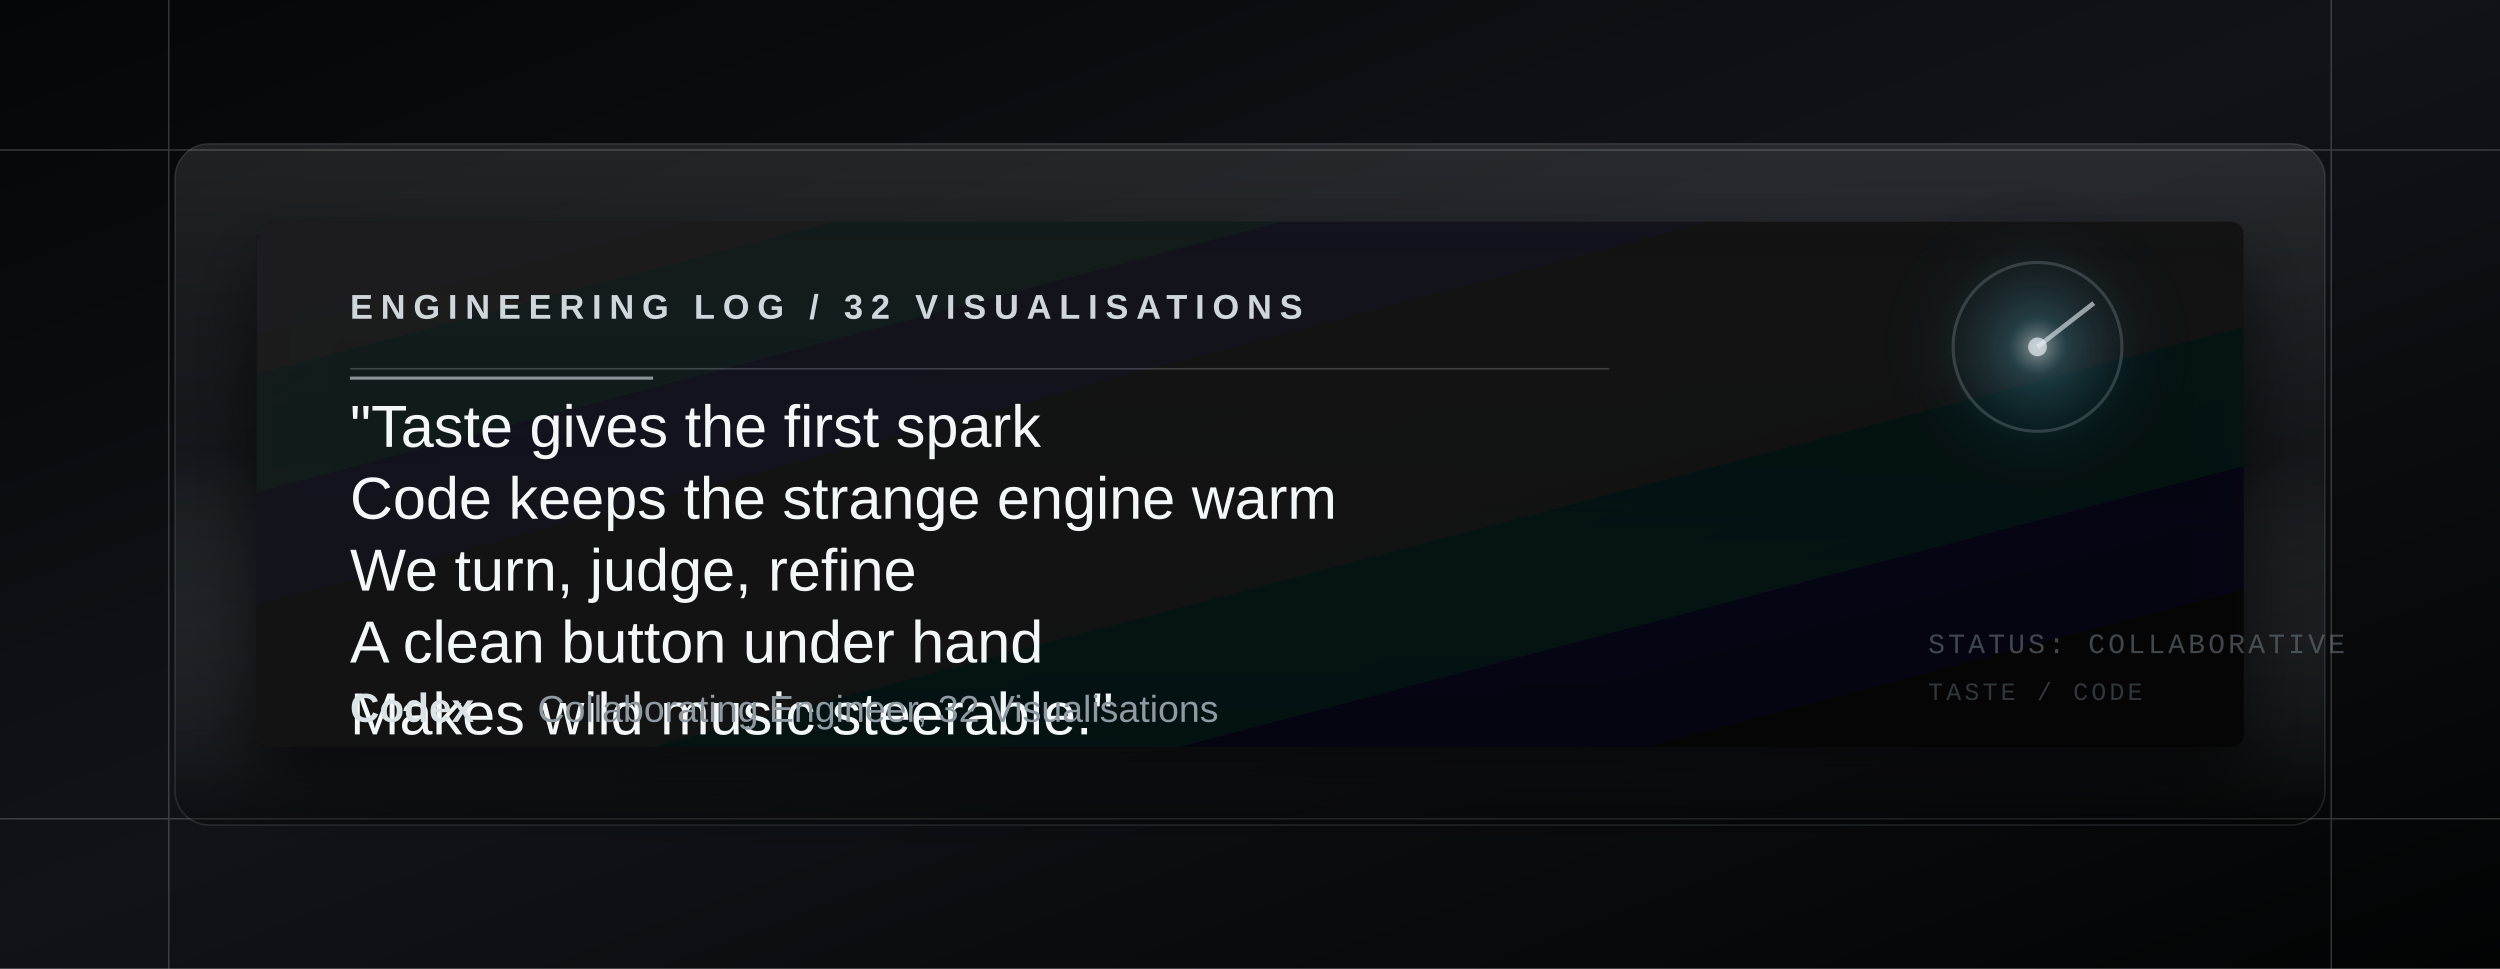
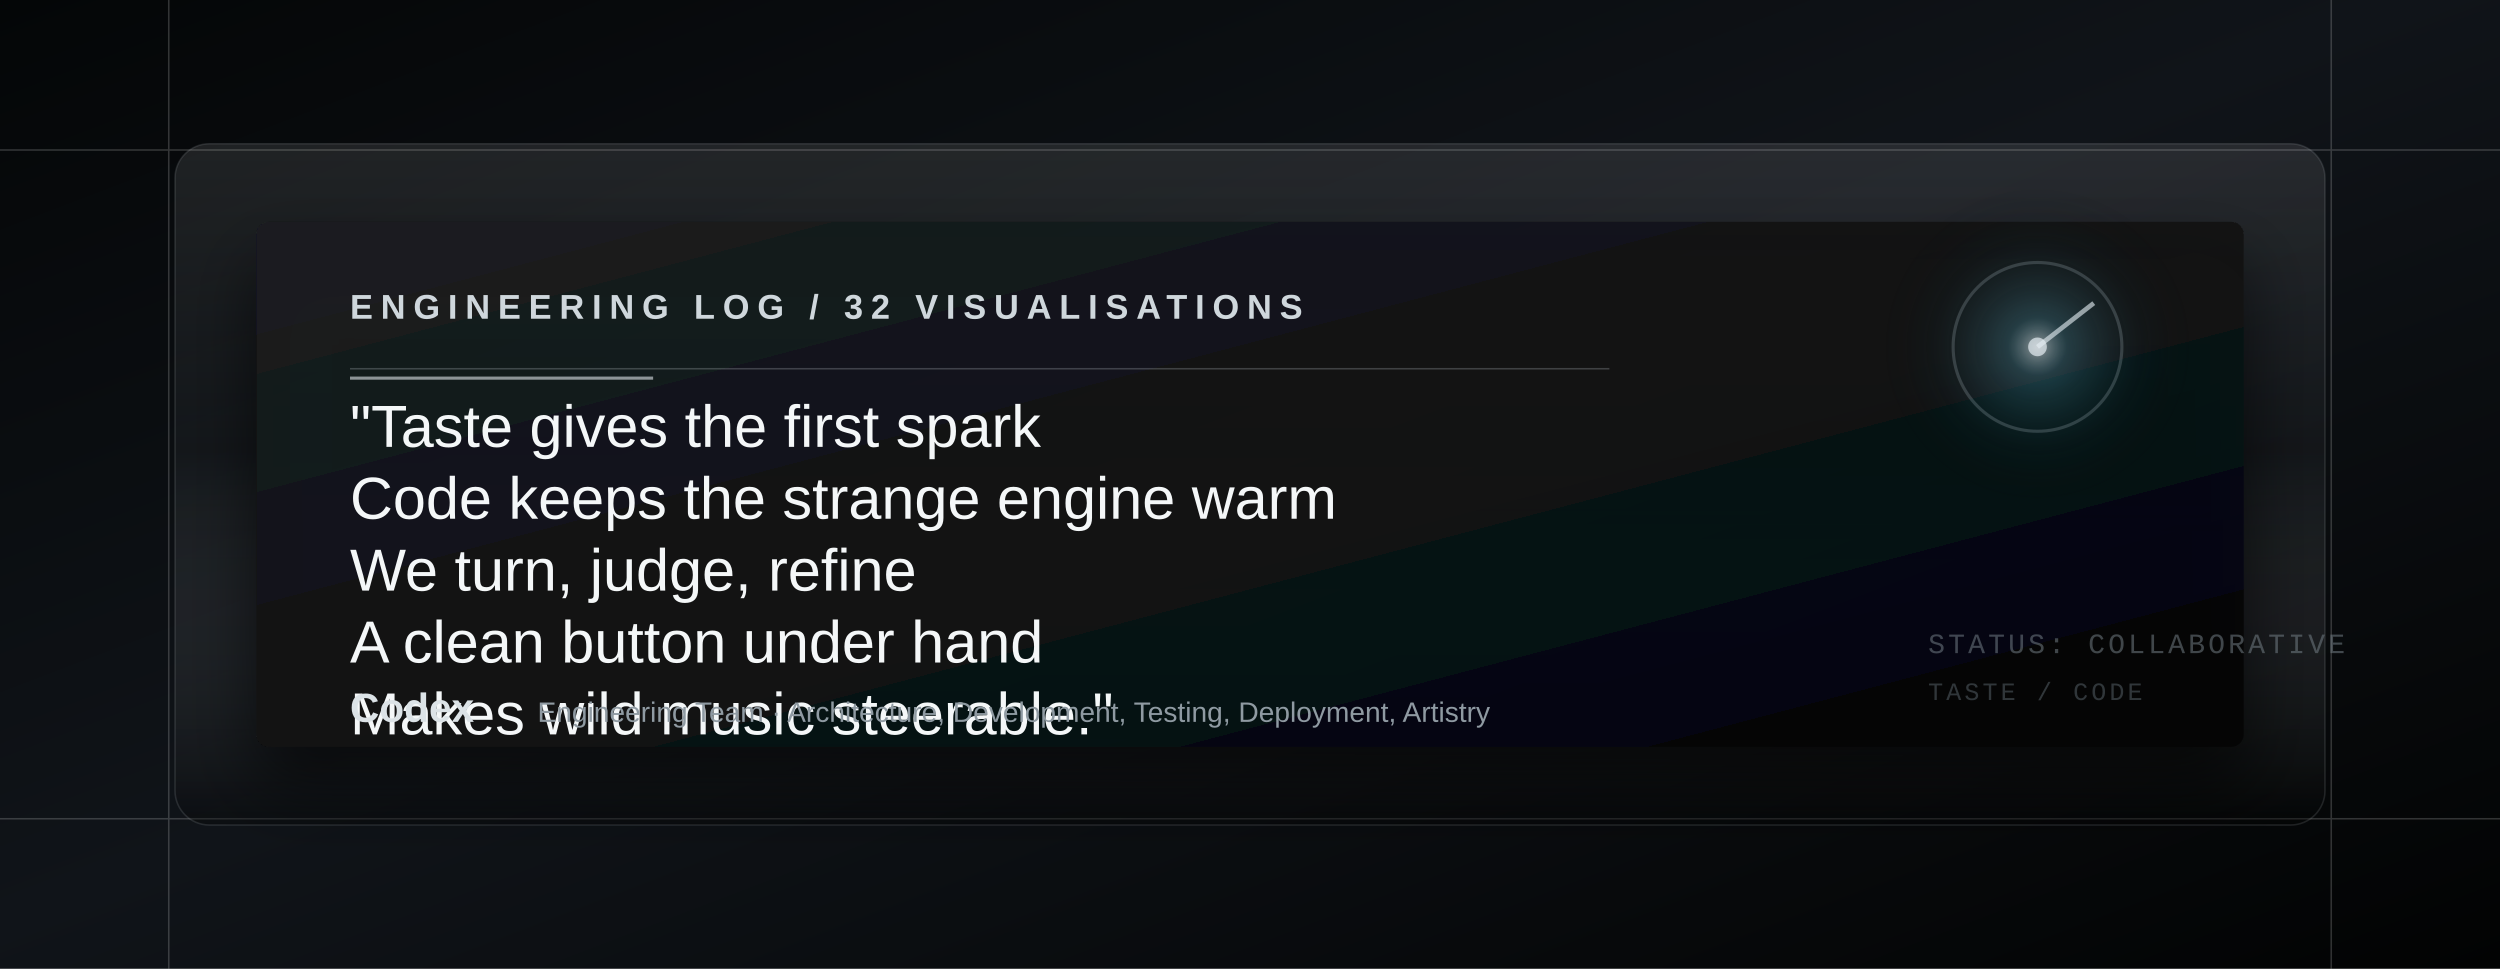
<svg xmlns="http://www.w3.org/2000/svg" width="1600" height="620" viewBox="0 0 1600 620" role="img" aria-labelledby="title desc">
  <defs>
    <linearGradient id="space" x1="0" y1="0" x2="1" y2="1">
      <stop offset="0" stop-color="#040607" />
      <stop offset="0.48" stop-color="#101419" />
      <stop offset="1" stop-color="#020303" />
    </linearGradient>
    <linearGradient id="glass" x1="0" y1="0" x2="0" y2="1">
      <stop offset="0" stop-color="#ffffff" stop-opacity="0.1" />
      <stop offset="0.45" stop-color="#d3dce2" stop-opacity="0.045" />
      <stop offset="1" stop-color="#000000" stop-opacity="0.32" />
    </linearGradient>
    <linearGradient id="smoke" x1="0" y1="0" x2="1" y2="1">
      <stop offset="0" stop-color="#15191d" stop-opacity="0.96" />
      <stop offset="0.5" stop-color="#080a0d" stop-opacity="0.95" />
      <stop offset="1" stop-color="#020304" stop-opacity="0.98" />
    </linearGradient>
    <radialGradient id="instrument" cx="50%" cy="50%" r="50%">
      <stop offset="0" stop-color="#f0fbff" stop-opacity="0.78" />
      <stop offset="0.18" stop-color="#4e9eb5" stop-opacity="0.42" />
      <stop offset="0.62" stop-color="#12303a" stop-opacity="0.22" />
      <stop offset="1" stop-color="#000000" stop-opacity="0" />
    </radialGradient>
    <filter id="panelShadow" x="-15%" y="-20%" width="130%" height="150%">
      <feDropShadow dx="0" dy="26" stdDeviation="22" flood-color="#000000" flood-opacity="0.62" />
    </filter>
  </defs>
  <rect width="1600" height="620" fill="url(#space)" />
  <g opacity="0.18">
    <path d="M0 96 H1600" stroke="#ffffff" stroke-width="1" />
    <path d="M0 524 H1600" stroke="#ffffff" stroke-width="1" />
    <path d="M108 0 V620" stroke="#ffffff" stroke-width="1" />
    <path d="M1492 0 V620" stroke="#ffffff" stroke-width="1" />
  </g>
  <rect x="112" y="92" width="1376" height="436" rx="22" fill="url(#glass)" stroke="#c8d0d6" stroke-opacity="0.14" />
  <rect x="164" y="142" width="1272" height="336" rx="8" fill="url(#smoke)" filter="url(#panelShadow)" />
  <rect x="164" y="142" width="1272" height="336" rx="8" fill="#ffffff" opacity="0.022" />
  <circle cx="1304" cy="222" r="104" fill="url(#instrument)" opacity="0.72" />
  <circle cx="1304" cy="222" r="54" fill="none" stroke="#b9c5cc" stroke-opacity="0.22" stroke-width="2" />
  <path d="M1304 222 L1340 194" stroke="#e4edf2" stroke-opacity="0.62" stroke-width="3" />
  <circle cx="1304" cy="222" r="6" fill="#e4edf2" opacity="0.7" />
  <text x="224" y="204" fill="#cfd7dc" font-family="Segoe UI, Arial, sans-serif" font-size="22" font-weight="600" letter-spacing="5">
    ENGINEERING LOG / 32 VISUALISATIONS
  </text>
  <line x1="224" y1="236" x2="1030" y2="236" stroke="#cfd7dc" stroke-opacity="0.24" />
  <line x1="224" y1="242" x2="418" y2="242" stroke="#e6edf2" stroke-opacity="0.58" stroke-width="2" />
  <text x="224" y="286" fill="#f4f7f8" font-family="Segoe UI, Arial, sans-serif" font-size="38" font-weight="500">
    <tspan x="224" dy="0">"Taste gives the first spark</tspan>
    <tspan x="224" dy="46">Code keeps the strange engine warm</tspan>
    <tspan x="224" dy="46">We turn, judge, refine</tspan>
    <tspan x="224" dy="46">A clean button under hand</tspan>
    <tspan x="224" dy="46">Makes wild music steerable."</tspan>
  </text>
  <text x="224" y="462" fill="#dce3e7" font-family="Segoe UI, Arial, sans-serif" font-size="26" font-weight="700">
    Codex
  </text>
-   <text x="344" y="462" fill="#8f9aa2" font-family="Segoe UI, Arial, sans-serif" font-size="24" font-weight="400">
-     Collaborating Engineer, 32 Visualisations
+   <text x="344" y="462" fill="#8f9aa2" font-family="Segoe UI, Arial, sans-serif" font-size="18" font-weight="400">
+     Engineering Team · Architecture, Development, Testing, Deployment, Artistry
  </text>
  <g opacity="0.52">
    <text x="1234" y="418" fill="#77838a" font-family="Consolas, 'Courier New', monospace" font-size="18" letter-spacing="2">
      STATUS: COLLABORATIVE
    </text>
    <text x="1234" y="448" fill="#59646b" font-family="Consolas, 'Courier New', monospace" font-size="16" letter-spacing="2">
      TASTE / CODE
    </text>
  </g>
</svg>
